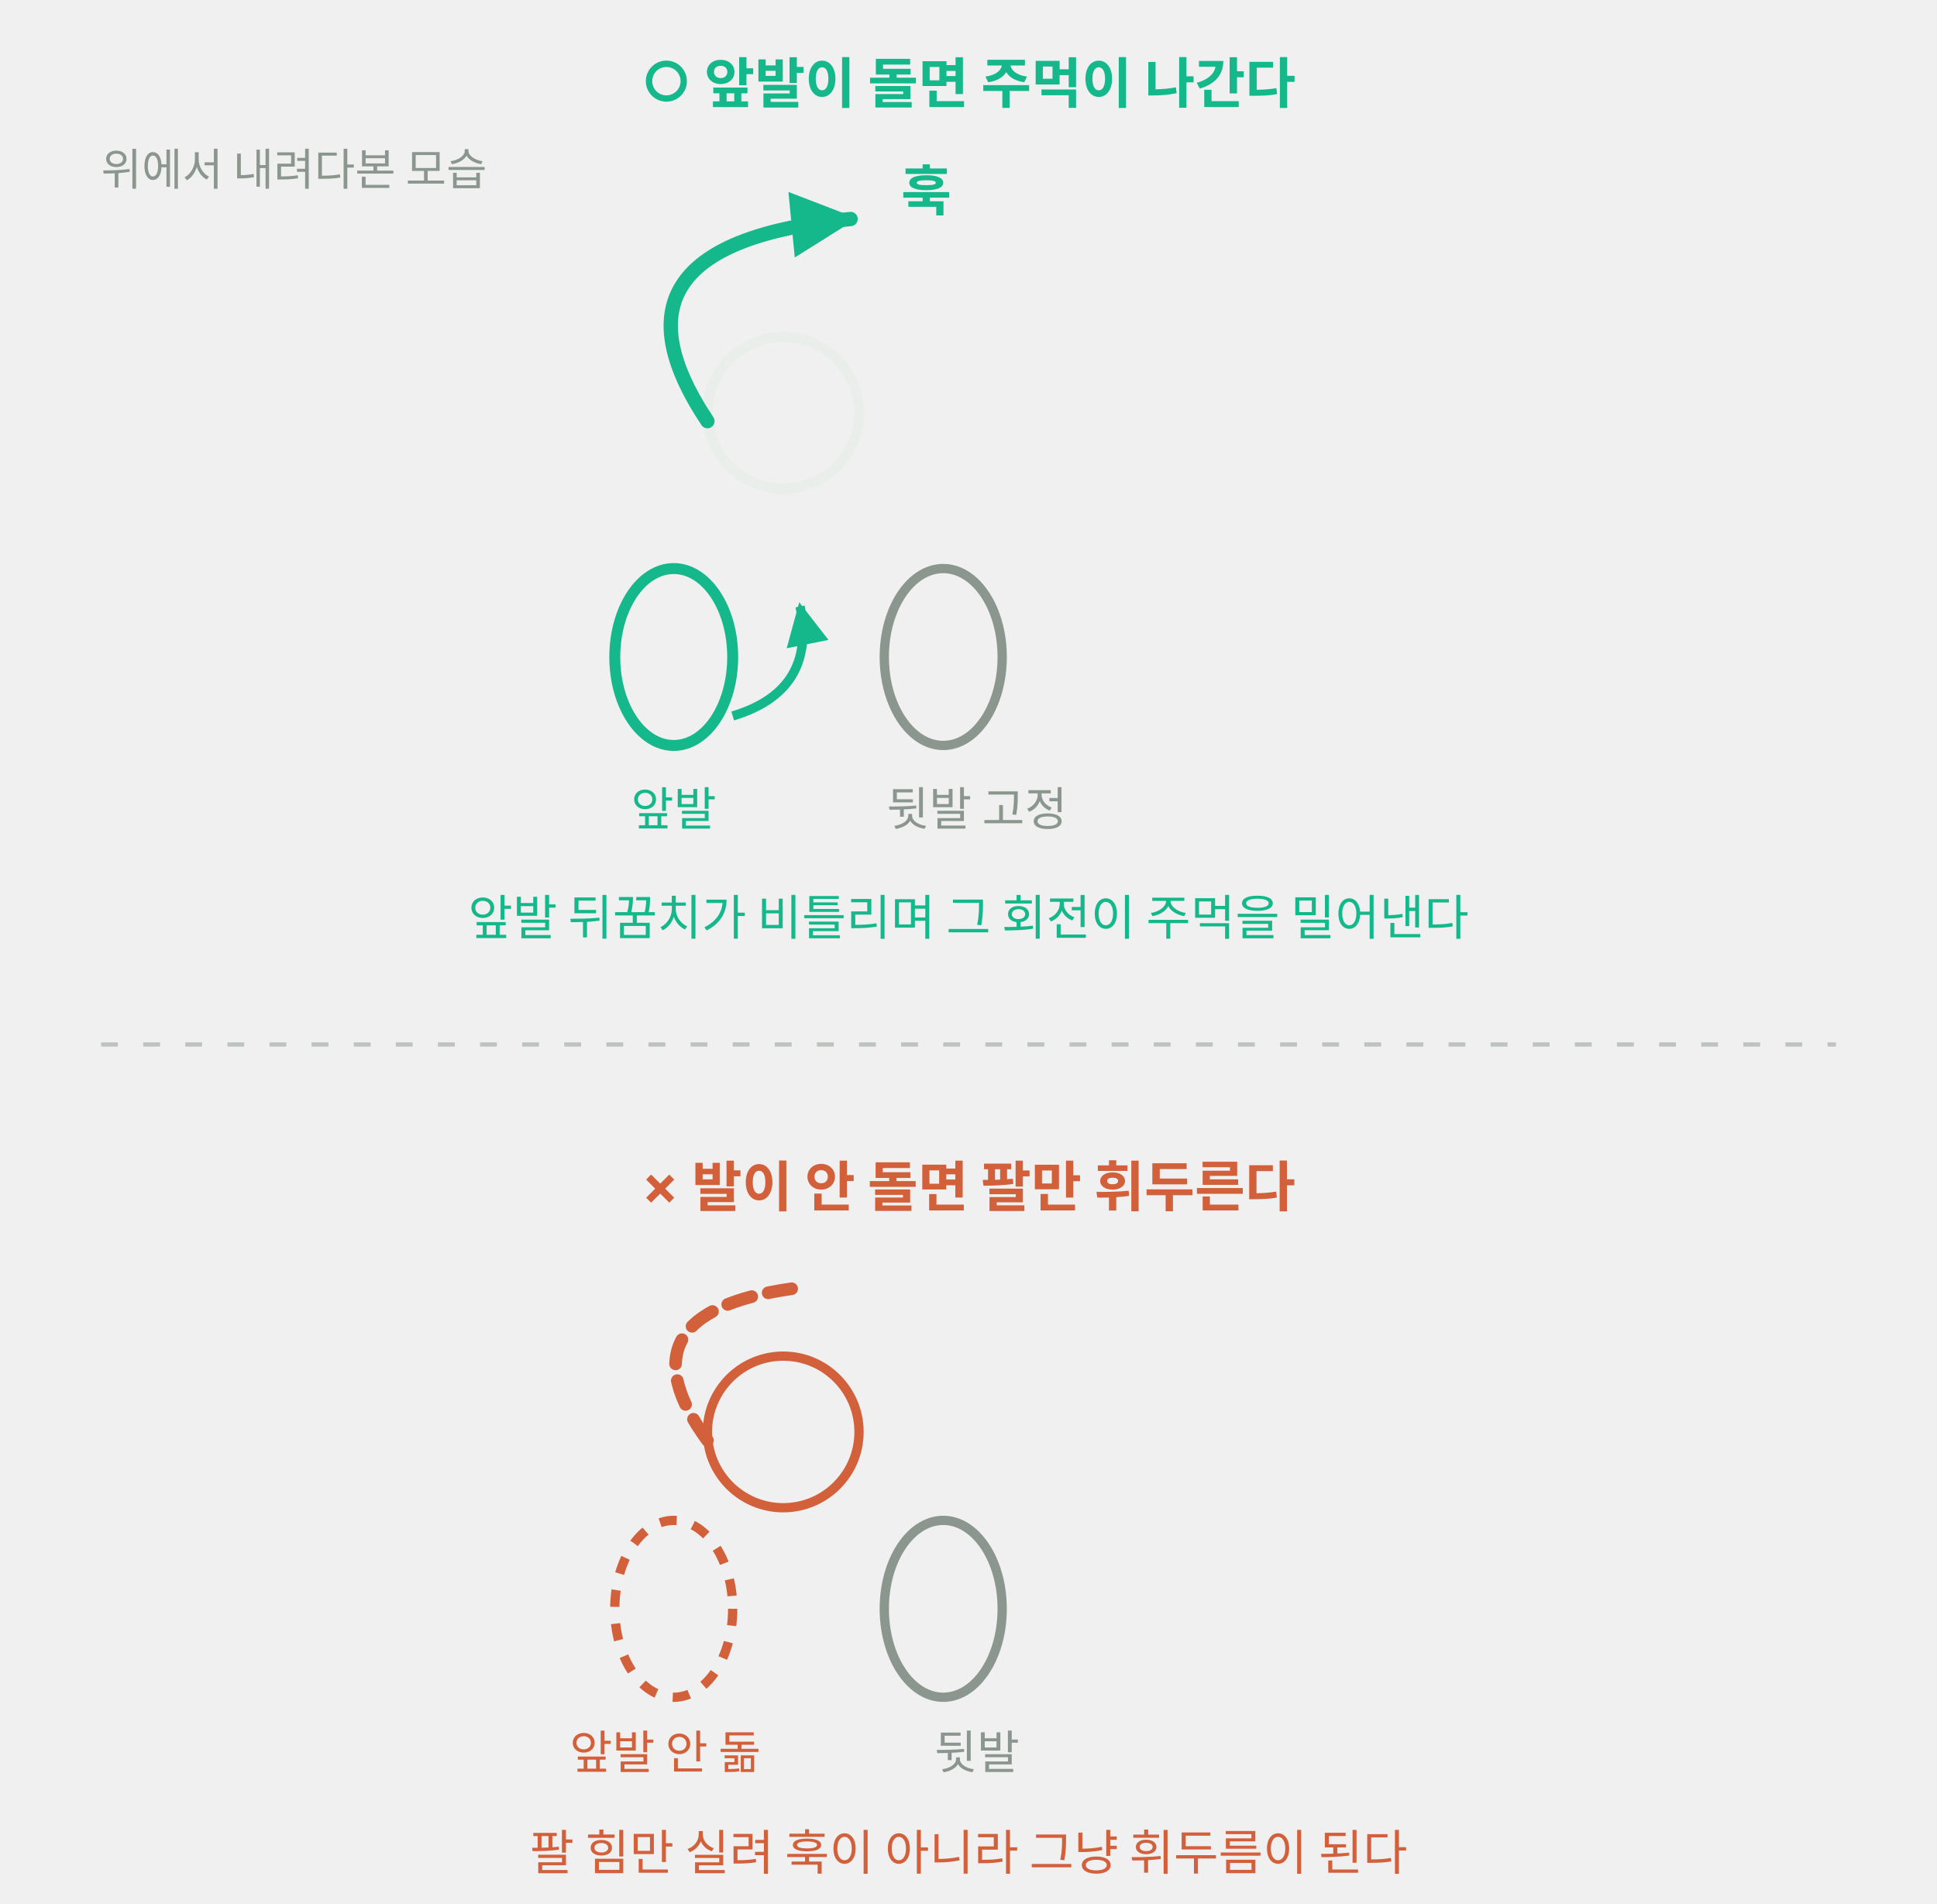
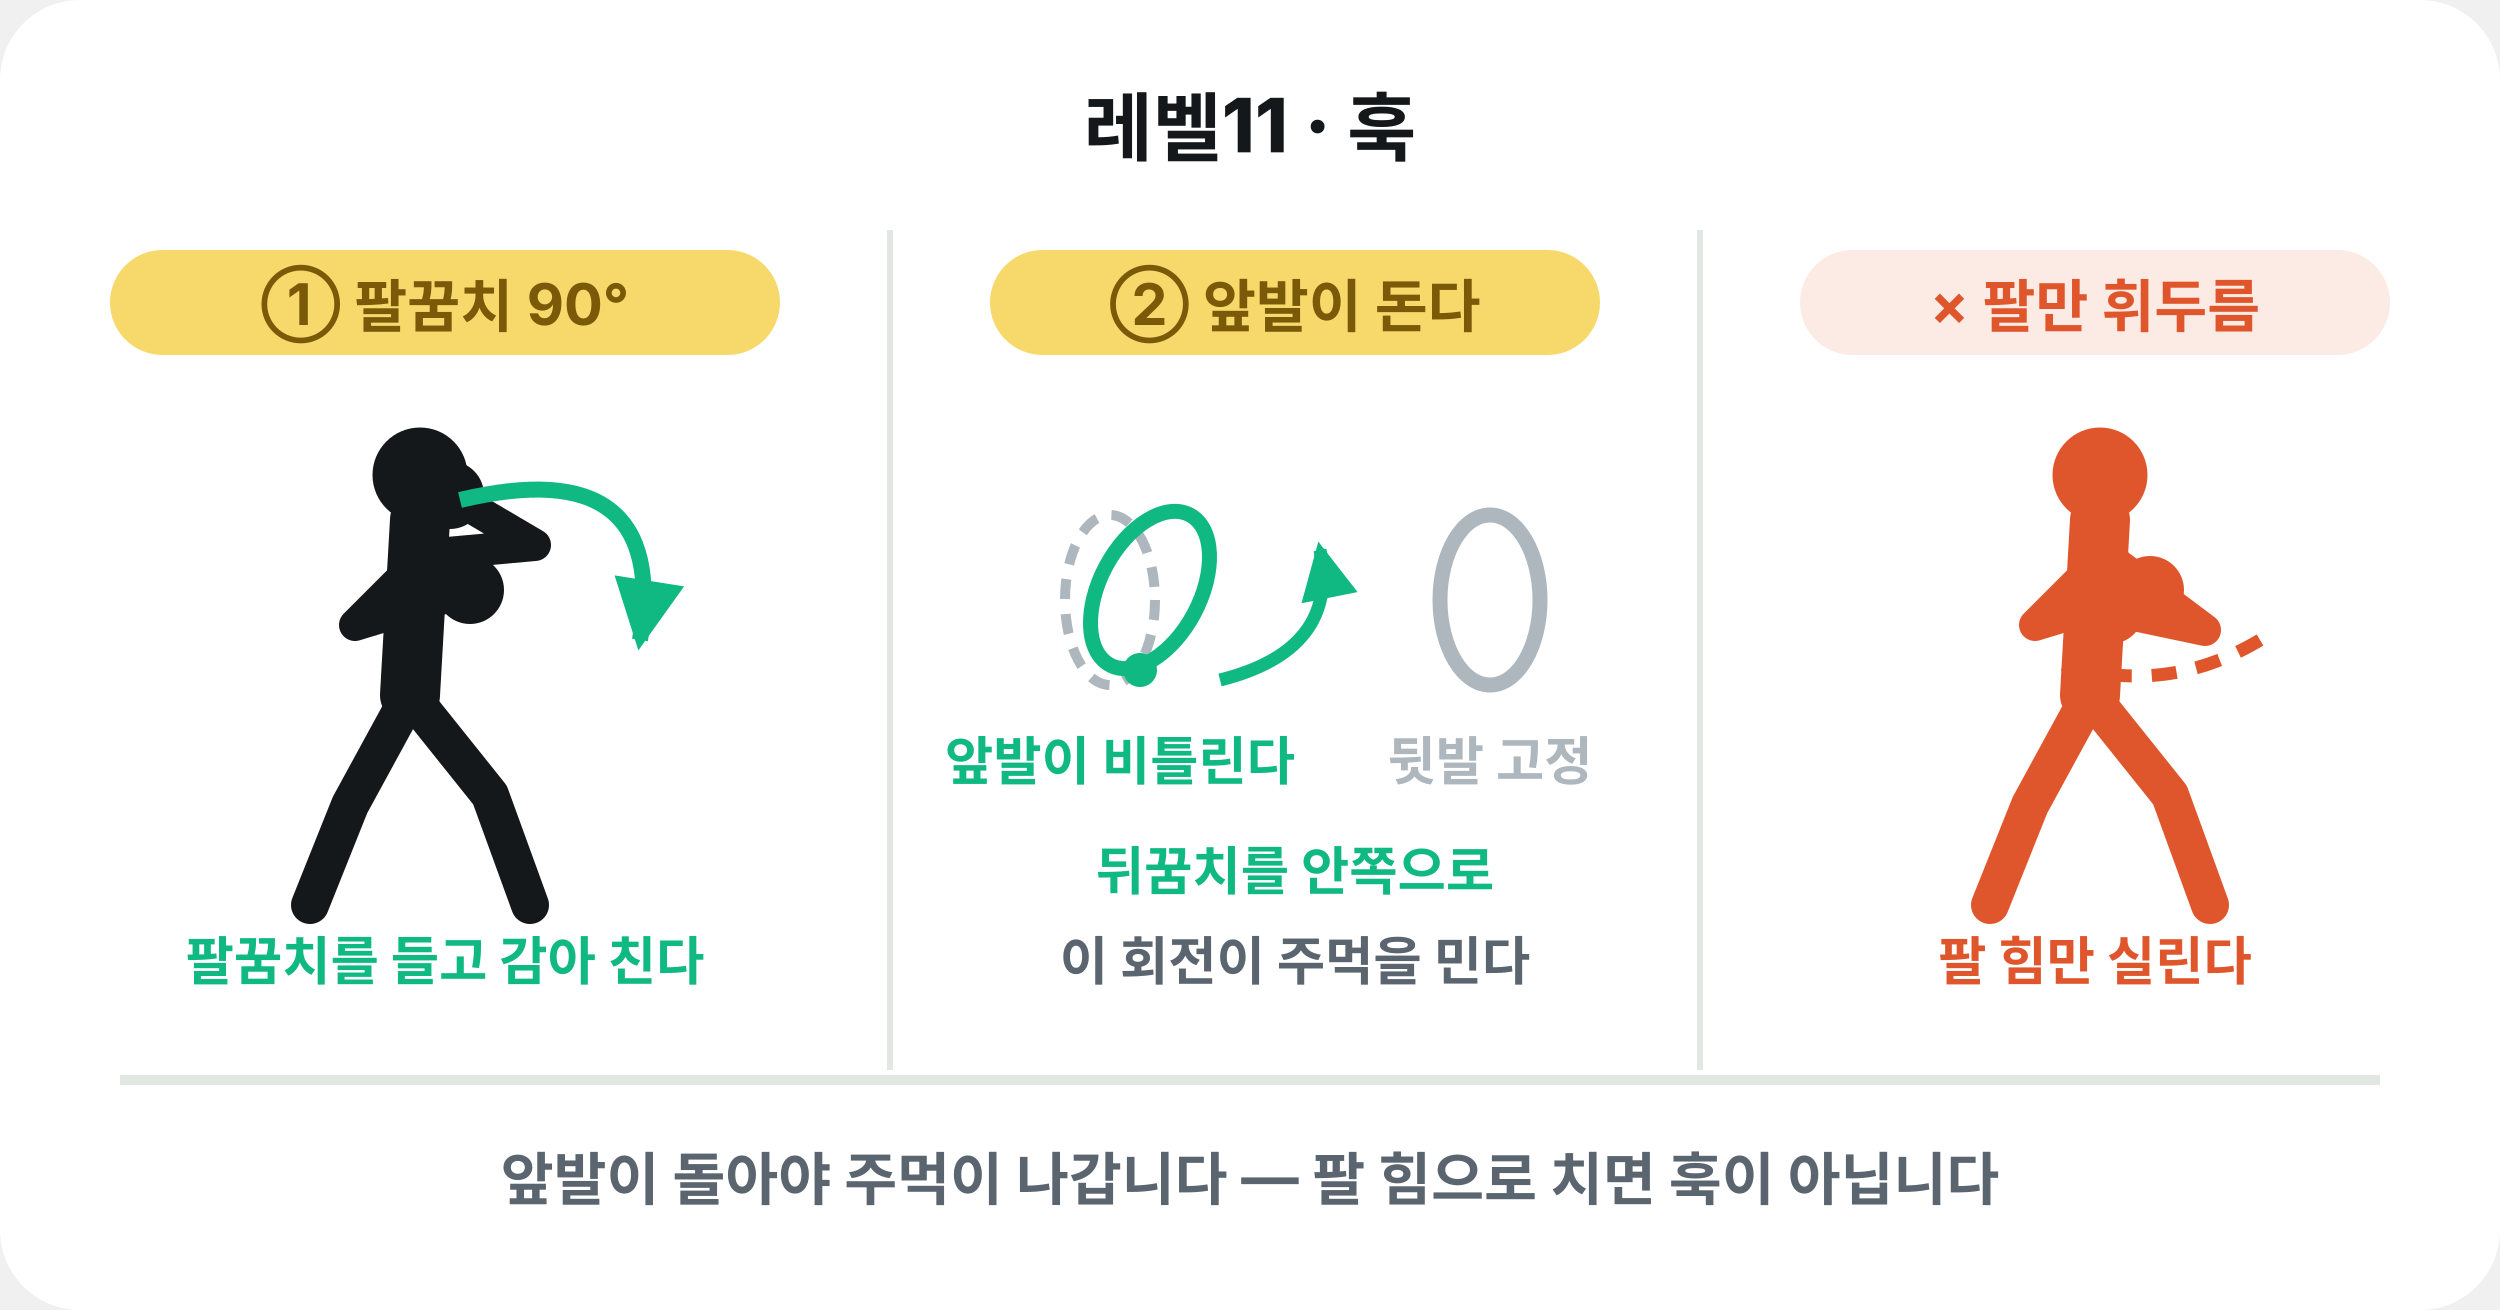
- <svg xmlns="http://www.w3.org/2000/svg" viewBox="0 0 460 452" role="img" font-family="'IBM Plex Sans KR', system-ui, -apple-system, 'Malgun Gothic', sans-serif" aria-label="위에서 본 그림. 위: 앞발 뒤꿈치가 안쪽으로 비틀리며 그 회전이 훅의 호를 만든다. 아래: 발이 돌지 않으면 팔만 휘두르게 된다.">
+ <svg xmlns="http://www.w3.org/2000/svg" viewBox="0 0 500 262" role="img" font-family="'Pretendard','IBM Plex Sans KR',system-ui,-apple-system,'Malgun Gothic',sans-serif" aria-label="훅은 팔꿈치를 어깨 높이로 들고 감아 치며, 힘은 앞발 뒤꿈치가 안쪽으로 비틀리는 회전에서 나온다. 발이 돌지 않으면 팔만 휘두르게 된다.">
  <defs>
-     <marker id="h-m" viewBox="0 0 10 10" refX="9" refY="5" markerWidth="4.6" markerHeight="4.6" orient="auto-start-reverse">
-       <path d="M0,0 L10,5 L0,10 z" fill="var(--mint, #15B88A)" />
+     <marker id="h-m" viewBox="0 0 10 10" refX="8.5" refY="5" markerWidth="4.4" markerHeight="4.4" orient="auto-start-reverse">
+       <path d="M0,0 L10,5 L0,10 z" fill="#10B981" />
    </marker>
-     <marker id="h-w" viewBox="0 0 10 10" refX="9" refY="5" markerWidth="4.6" markerHeight="4.6" orient="auto-start-reverse">
-       <path d="M0,0 L10,5 L0,10 z" fill="var(--warn, #D2603A)" />
+     <marker id="h-w" viewBox="0 0 10 10" refX="8.5" refY="5" markerWidth="4.4" markerHeight="4.4" orient="auto-start-reverse">
+       <path d="M0,0 L10,5 L0,10 z" fill="#E0562C" />
    </marker>
  </defs>
-   <text x="230" y="24" fill="var(--mint, #15B88A)" font-size="13" font-weight="700" text-anchor="middle">○ 앞발이 돌면 주먹이 나간다</text>
-   <text x="24" y="44" fill="var(--ink-3, #8A968E)" font-size="10.5" font-weight="500" text-anchor="start">위에서 내려다본 모습</text>
-   <circle cx="186" cy="98" r="18" fill="none" stroke="var(--ink, #E9EEEA)" stroke-width="2.4" />
-   <path d="M168,100 Q140,58 202,52" fill="none" stroke="var(--mint, #15B88A)" stroke-width="3.4" stroke-linecap="round" marker-end="url(#h-m)" />
-   <text x="214" y="50" fill="var(--mint, #15B88A)" font-size="13" font-weight="700" text-anchor="start">훅</text>
-   <ellipse cx="160" cy="156" rx="14" ry="21" fill="none" stroke="var(--mint, #15B88A)" stroke-width="2.6" />
-   <ellipse cx="224" cy="156" rx="14" ry="21" fill="none" stroke="var(--ink-3, #8A968E)" stroke-width="2.2" />
-   <path d="M174,170 Q194,164 190,144" fill="none" stroke="var(--mint, #15B88A)" stroke-width="2.2" marker-end="url(#h-m)" />
-   <text x="160" y="196" fill="var(--mint, #15B88A)" font-size="11" font-weight="500" text-anchor="middle">앞발</text>
-   <text x="232" y="196" fill="var(--ink-3, #8A968E)" font-size="11" font-weight="500" text-anchor="middle">뒷발 고정</text>
-   <text x="230" y="222" fill="var(--mint, #15B88A)" font-size="11.5" font-weight="500" text-anchor="middle">앞발 뒤꿈치가 비틀리며 그 회전이 주먹을 밀어낸다</text>
-   <line x1="24" y1="248" x2="436" y2="248" stroke="var(--ink-3, #8A968E)" stroke-width="1" stroke-dasharray="4 6" opacity=".5" />
-   <text x="230" y="286" fill="var(--warn, #D2603A)" font-size="13" font-weight="700" text-anchor="middle">× 발이 안 돌면 팔만 휘두른다</text>
-   <circle cx="186" cy="340" r="18" fill="none" stroke="var(--warn, #D2603A)" stroke-width="2.2" />
-   <path d="M168,342 Q146,312 188,306" fill="none" stroke="var(--warn, #D2603A)" stroke-width="3" stroke-dasharray="6 4" stroke-linecap="round" />
-   <ellipse cx="160" cy="382" rx="14" ry="21" fill="none" stroke="var(--warn, #D2603A)" stroke-width="2.2" stroke-dasharray="4 4" />
-   <ellipse cx="224" cy="382" rx="14" ry="21" fill="none" stroke="var(--ink-3, #8A968E)" stroke-width="2.2" />
-   <text x="158" y="420" fill="var(--warn, #D2603A)" font-size="11" font-weight="500" text-anchor="middle">앞발 안 돎</text>
-   <text x="232" y="420" fill="var(--ink-3, #8A968E)" font-size="11" font-weight="500" text-anchor="middle">뒷발</text>
-   <text x="230" y="444" fill="var(--warn, #D2603A)" font-size="11.5" font-weight="500" text-anchor="middle">팔 힘만 실려 훅이 아니라 그냥 휘두름이 된다</text>
+   <rect x="0" y="0" width="500" height="262" rx="16" fill="#FFFFFF" />
+   <text x="250" y="31" fill="#15181B" font-size="15" font-weight="800" text-anchor="middle">레벨11 · 훅</text>
+   <line x1="178" y1="46" x2="178" y2="214" stroke="#E3E7E4" stroke-width="1.2" />
+   <line x1="340" y1="46" x2="340" y2="214" stroke="#E3E7E4" stroke-width="1.2" />
+   <rect x="22" y="50" width="134" height="21" rx="10.5" fill="#F7D96B" />
+   <text x="89" y="65" fill="#7A5A08" font-size="11.5" font-weight="700" text-anchor="middle">① 팔꿈치 90°</text>
+   <g opacity="1">
+     <polyline points="85,111 71,125 94,118" fill="none" stroke="#15181B" stroke-width="6.4" stroke-linecap="round" stroke-linejoin="round" />
+     <circle cx="94" cy="118" r="6.8" fill="#15181B" />
+     <polyline points="82,139 70,161 62,181" fill="none" stroke="#15181B" stroke-width="7.6" stroke-linecap="round" stroke-linejoin="round" />
+     <polyline points="84,104 82,139" fill="none" stroke="#15181B" stroke-width="12" stroke-linecap="round" stroke-linejoin="round" />
+     <polyline points="82,139 98,159 106,181" fill="none" stroke="#15181B" stroke-width="7.6" stroke-linecap="round" stroke-linejoin="round" />
+     <circle cx="84" cy="95" r="9.5" fill="#15181B" />
+     <polyline points="85,111 107,109 90,99" fill="none" stroke="#15181B" stroke-width="6.4" stroke-linecap="round" stroke-linejoin="round" />
+     <circle cx="90" cy="99" r="6.8" fill="#15181B" />
+   </g>
+   <path d="M92,100 Q134,90 128,128" fill="none" stroke="#10B981" stroke-width="3.2" marker-end="url(#h-m)" />
+   <text x="89" y="196" fill="#10B981" font-size="10.5" font-weight="600" text-anchor="middle">팔꿈치를 들고 감아 친다</text>
+   <rect x="198" y="50" width="122" height="21" rx="10.5" fill="#F7D96B" />
+   <text x="259" y="65" fill="#7A5A08" font-size="11.5" font-weight="700" text-anchor="middle">② 앞발이 돈다</text>
+   <ellipse cx="222" cy="120" rx="9" ry="17" fill="none" stroke="#AEB7BE" stroke-width="2" stroke-dasharray="4 3" />
+   <ellipse cx="230" cy="118" rx="10" ry="17" fill="none" stroke="#10B981" stroke-width="3" transform="rotate(28 230 118)" />
+   <circle cx="228" cy="134" r="3.4" fill="#10B981" />
+   <ellipse cx="298" cy="120" rx="10" ry="17" fill="none" stroke="#AEB7BE" stroke-width="3" transform="rotate(0 298 120)" />
+   <path d="M244,136 Q268,130 264,110" fill="none" stroke="#10B981" stroke-width="2.6" marker-end="url(#h-m)" />
+   <text x="224" y="156" fill="#10B981" font-size="10.5" font-weight="600" text-anchor="middle">앞발이 비틀린다</text>
+   <text x="298" y="156" fill="#AEB7BE" font-size="10.5" font-weight="600" text-anchor="middle">뒷발 고정</text>
+   <text x="259" y="178" fill="#10B981" font-size="10.5" font-weight="600" text-anchor="middle">뒤꿈치를 안쪽으로</text>
+   <text x="259" y="196" fill="#5B6570" font-size="10.5" font-weight="600" text-anchor="middle">이 회전이 주먹을 민다</text>
+   <rect x="360" y="50" width="118" height="21" rx="10.5" fill="#FCEBE4" />
+   <text x="419" y="65" fill="#E0562C" font-size="11.5" font-weight="700" text-anchor="middle">× 팔만 휘두름</text>
+   <g opacity="1">
+     <polyline points="421,111 407,125 430,118" fill="none" stroke="#E0562C" stroke-width="6.4" stroke-linecap="round" stroke-linejoin="round" />
+     <circle cx="430" cy="118" r="6.8" fill="#E0562C" />
+     <polyline points="418,139 406,161 398,181" fill="none" stroke="#E0562C" stroke-width="7.6" stroke-linecap="round" stroke-linejoin="round" />
+     <polyline points="420,104 418,139" fill="none" stroke="#E0562C" stroke-width="12" stroke-linecap="round" stroke-linejoin="round" />
+     <polyline points="418,139 434,159 442,181" fill="none" stroke="#E0562C" stroke-width="7.6" stroke-linecap="round" stroke-linejoin="round" />
+     <circle cx="420" cy="95" r="9.5" fill="#E0562C" />
+     <polyline points="421,111 441,126 422,122" fill="none" stroke="#E0562C" stroke-width="6.4" stroke-linecap="round" stroke-linejoin="round" />
+     <circle cx="422" cy="122" r="6.8" fill="#E0562C" />
+   </g>
+   <path d="M452,128 Q432,140 410,132" fill="none" stroke="#E0562C" stroke-width="2.6" stroke-dasharray="5 4" />
+   <text x="419" y="196" fill="#E0562C" font-size="10.5" font-weight="600" text-anchor="middle">팔 힘만 실린다</text>
+   <line x1="24" y1="216" x2="476" y2="216" stroke="#E3E7E4" stroke-width="2" />
+   <text x="250" y="240" fill="#5B6570" font-size="11.5" font-weight="700" text-anchor="middle">앞발이 돌아야 주먹이 나갑니다 — 팔 힘으로 치면 훅이 아닙니다</text>
</svg>
